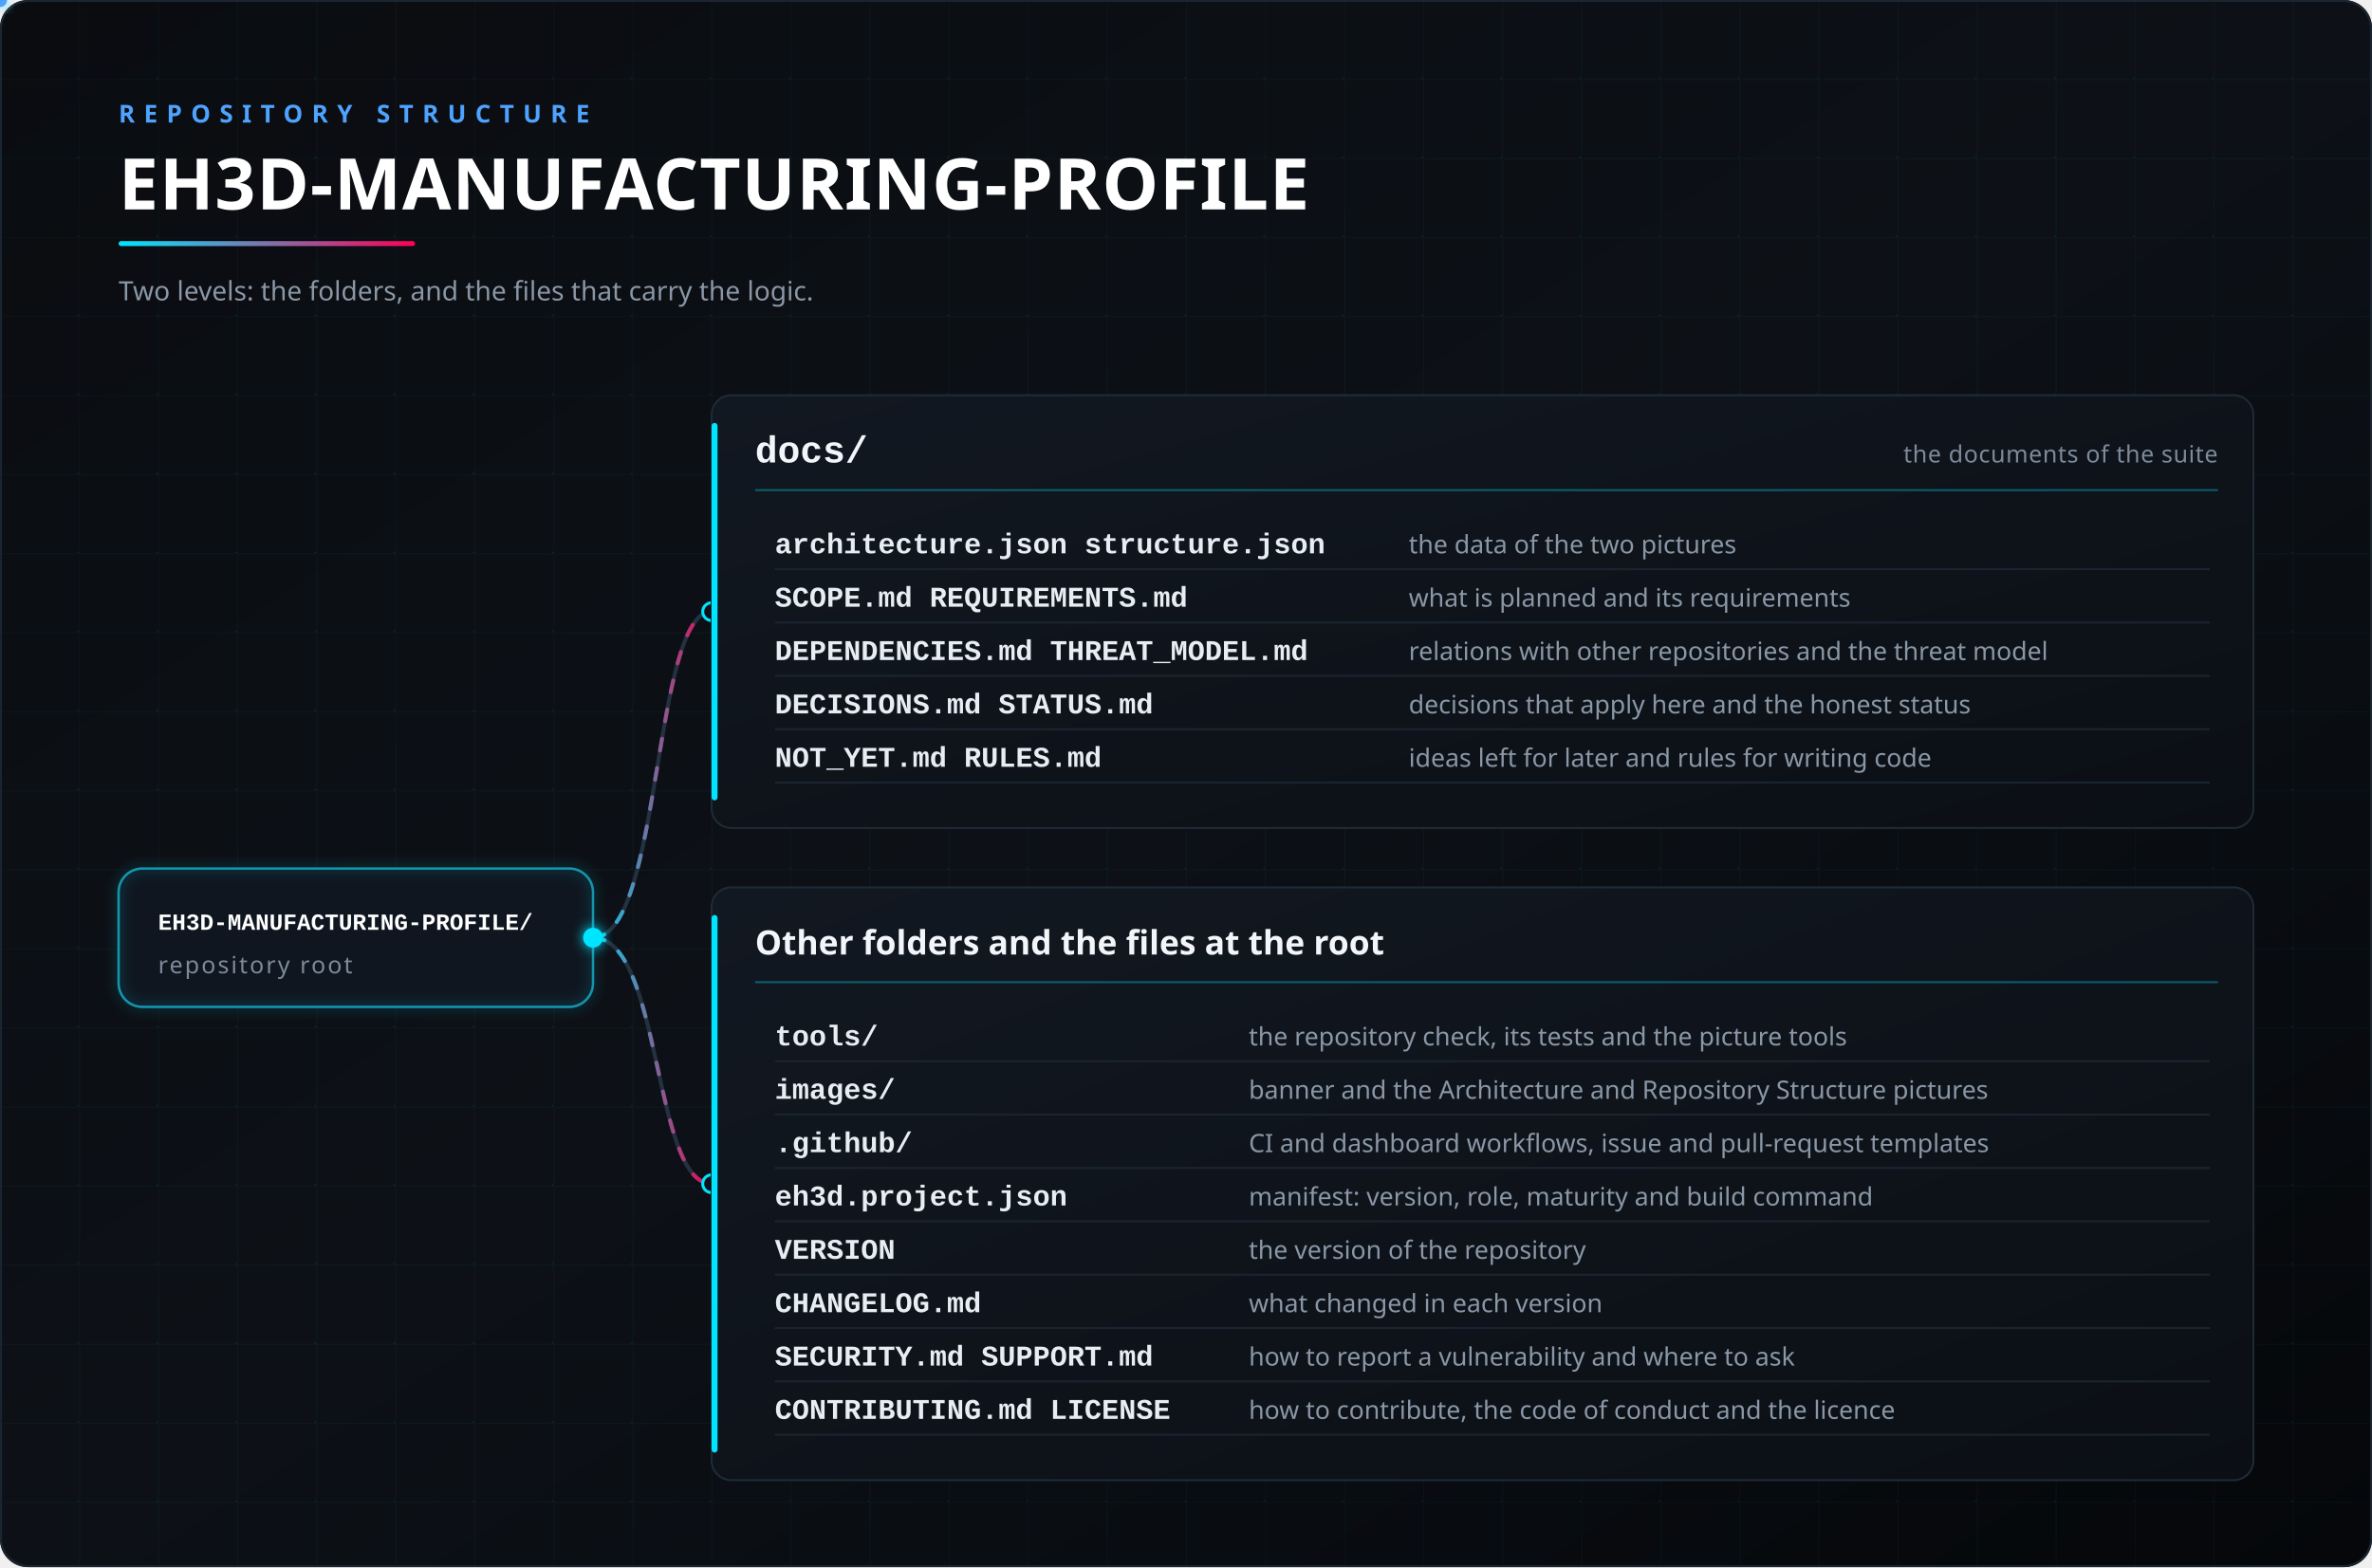
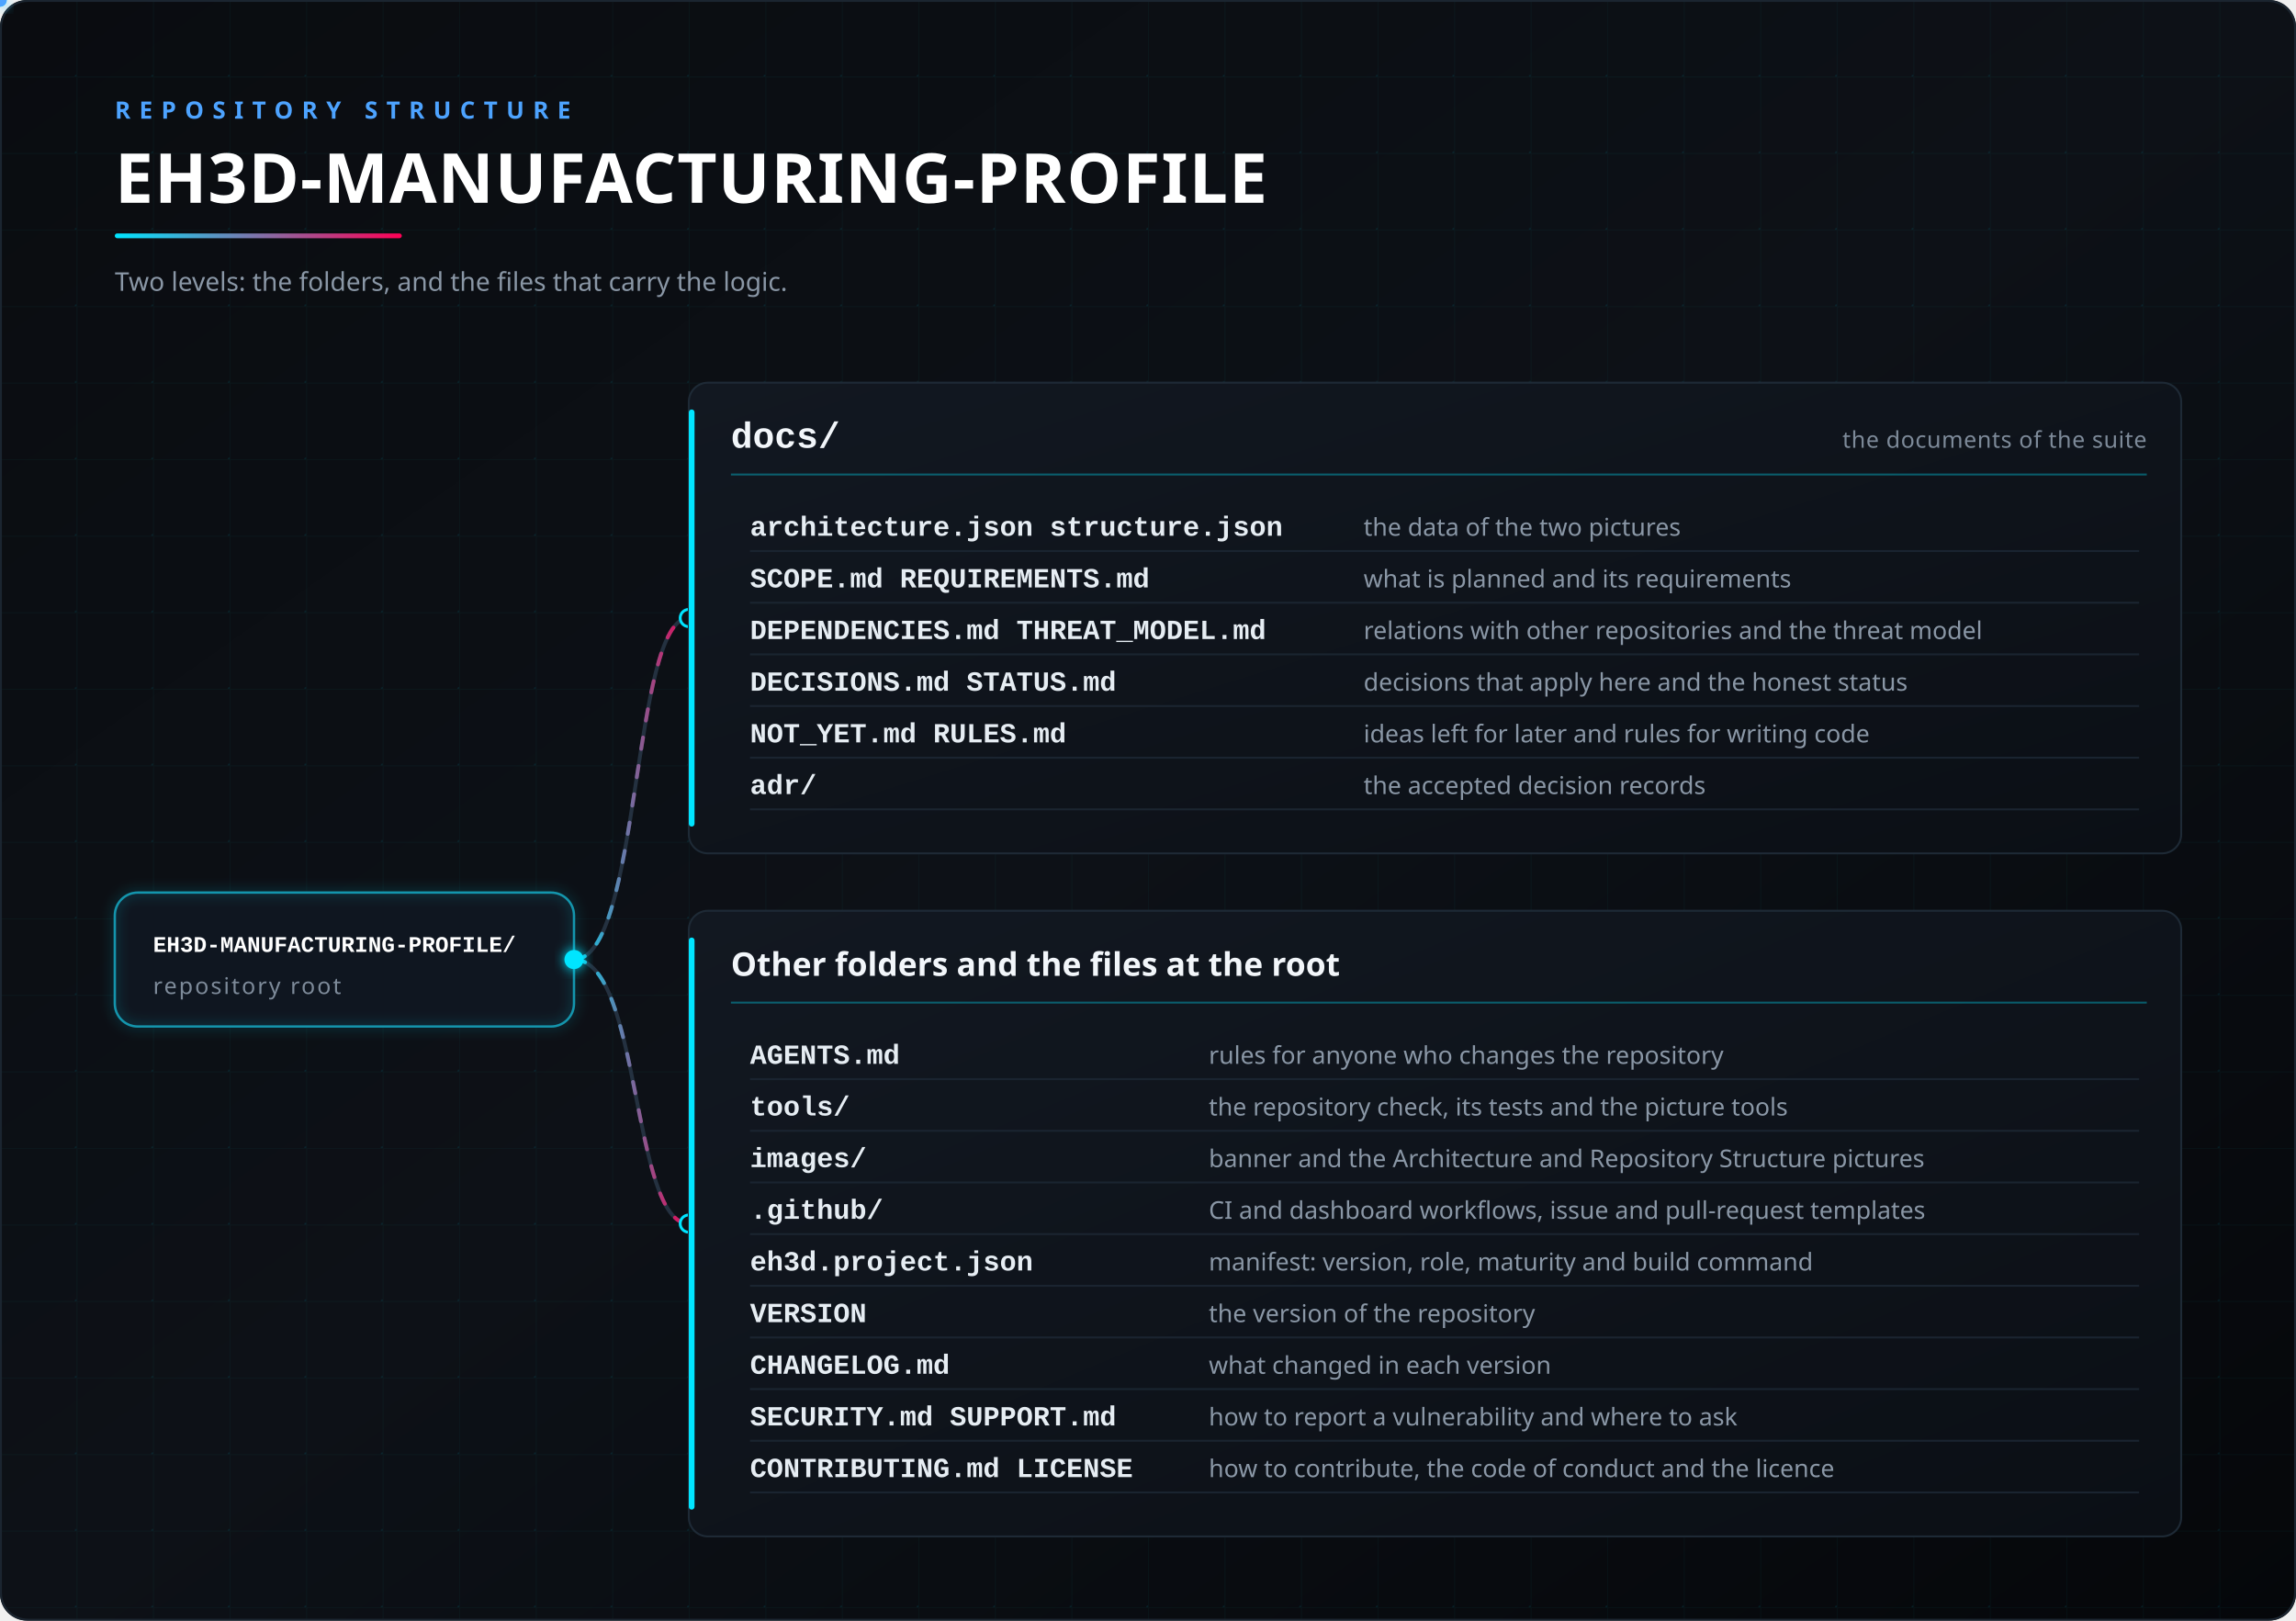
- <svg xmlns="http://www.w3.org/2000/svg" viewBox="0 0 1200 793" width="100%" role="img" aria-labelledby="t d">
+ <svg xmlns="http://www.w3.org/2000/svg" viewBox="0 0 1200 847" width="100%" role="img" aria-labelledby="t d">
  <defs>
    <linearGradient id="bg" x1="0" y1="0" x2="1" y2="1">
      <stop offset="0" stop-color="#0A0C10" />
      <stop offset="0.5" stop-color="#0D1117" />
      <stop offset="1" stop-color="#05070A" />
    </linearGradient>
    <linearGradient id="card" x1="0" y1="0" x2="1" y2="1">
      <stop offset="0" stop-color="#121821" />
      <stop offset="1" stop-color="#0B0F15" />
    </linearGradient>
    <linearGradient id="line" x1="0" y1="0" x2="1" y2="0">
      <stop offset="0" stop-color="#00E5FF" />
      <stop offset="1" stop-color="#FF0055" />
    </linearGradient>
    <filter id="glow" x="-50%" y="-50%" width="200%" height="200%">
      <feGaussianBlur stdDeviation="3" result="b" />
      <feMerge>
        <feMergeNode in="b" />
        <feMergeNode in="SourceGraphic" />
      </feMerge>
    </filter>
    <pattern id="grid" width="40" height="40" patternUnits="userSpaceOnUse">
      <path d="M40 0H0V40" fill="none" stroke="#00E5FF" stroke-opacity="0.035" />
      <circle cx="40" cy="40" r="1" fill="#00E5FF" fill-opacity="0.09" />
    </pattern>
  </defs>
-   <rect width="1200" height="793" rx="14" fill="url(#bg)" />
-   <rect width="1200" height="793" rx="14" fill="url(#grid)" />
-   <rect x="0.5" y="0.5" width="1199" height="792" rx="14" fill="none" stroke="#1B2530" />
+   <rect width="1200" height="847" rx="14" fill="url(#bg)" />
+   <rect width="1200" height="847" rx="14" fill="url(#grid)" />
+   <rect x="0.5" y="0.5" width="1199" height="846" rx="14" fill="none" stroke="#1B2530" />
  <text x="60" y="62" font-family="'Segoe UI','Noto Sans','Noto Sans CJK SC','Microsoft YaHei','Yu Gothic','Helvetica Neue',Helvetica,Arial,sans-serif" font-size="12.5" font-weight="600" fill="#4DA3FF" text-anchor="start" letter-spacing="4.5">REPOSITORY STRUCTURE</text>
  <text x="60" y="106" font-family="'Segoe UI','Noto Sans','Noto Sans CJK SC','Microsoft YaHei','Yu Gothic','Helvetica Neue',Helvetica,Arial,sans-serif" font-size="36" font-weight="700" fill="#FFFFFF" text-anchor="start" letter-spacing="0.5">EH3D-MANUFACTURING-PROFILE</text>
  <rect x="60" y="122" width="150" height="2.5" rx="1.25" fill="url(#line)">
    <animate attributeName="width" values="40;150;150" keyTimes="0;0.4;1" dur="3s" repeatCount="indefinite" />
  </rect>
  <text x="60" y="152" font-family="'Segoe UI','Noto Sans','Noto Sans CJK SC','Microsoft YaHei','Yu Gothic','Helvetica Neue',Helvetica,Arial,sans-serif" font-size="13.5" font-weight="400" fill="#8A97A6" text-anchor="start">Two levels: the folders, and the files that carry the logic.</text>
-   <path id="c0" d="M300,474.5 C335,474.5 330,309.5 360,309.5" fill="none" stroke="#243140" stroke-width="2" />
-   <path d="M300,474.5 C335,474.5 330,309.5 360,309.5" fill="none" stroke="url(#line)" stroke-width="2" stroke-linecap="round" stroke-dasharray="6 9" opacity="0.9">
+   <path id="c0" d="M300,501.5 C335,501.5 330,323 360,323" fill="none" stroke="#243140" stroke-width="2" />
+   <path d="M300,501.5 C335,501.5 330,323 360,323" fill="none" stroke="url(#line)" stroke-width="2" stroke-linecap="round" stroke-dasharray="6 9" opacity="0.9">
    <animate attributeName="stroke-dashoffset" from="0" to="-30" dur="1.6s" repeatCount="indefinite" />
  </path>
-   <circle cx="360" cy="309.5" r="4.5" fill="#0D1117" stroke="#00E5FF" stroke-width="1.5" />
-   <path id="c1" d="M300,474.5 C335,474.5 330,599 360,599" fill="none" stroke="#243140" stroke-width="2" />
-   <path d="M300,474.5 C335,474.5 330,599 360,599" fill="none" stroke="url(#line)" stroke-width="2" stroke-linecap="round" stroke-dasharray="6 9" opacity="0.9">
+   <circle cx="360" cy="323" r="4.5" fill="#0D1117" stroke="#00E5FF" stroke-width="1.5" />
+   <path id="c1" d="M300,501.5 C335,501.5 330,639.5 360,639.5" fill="none" stroke="#243140" stroke-width="2" />
+   <path d="M300,501.5 C335,501.5 330,639.5 360,639.5" fill="none" stroke="url(#line)" stroke-width="2" stroke-linecap="round" stroke-dasharray="6 9" opacity="0.9">
    <animate attributeName="stroke-dashoffset" from="0" to="-30" dur="1.6s" repeatCount="indefinite" />
  </path>
-   <circle cx="360" cy="599" r="4.5" fill="#0D1117" stroke="#00E5FF" stroke-width="1.5" />
+   <circle cx="360" cy="639.5" r="4.5" fill="#0D1117" stroke="#00E5FF" stroke-width="1.5" />
  <circle r="3.5" fill="#00E5FF" filter="url(#glow)">
    <animateMotion dur="3.4s" repeatCount="indefinite">
      <mpath href="#c0" />
    </animateMotion>
  </circle>
  <circle r="3.5" fill="#4DA3FF" filter="url(#glow)">
    <animateMotion dur="4.2s" repeatCount="indefinite">
      <mpath href="#c1" />
    </animateMotion>
  </circle>
-   <rect x="60" y="439.5" width="240" height="70" rx="12" fill="#0F1620" stroke="#2A3A4C" stroke-width="1.2" />
-   <rect x="60" y="439.5" width="240" height="70" rx="12" fill="none" stroke="#00E5FF" stroke-opacity="0.5" stroke-width="1.2" filter="url(#glow)">
+   <rect x="60" y="466.5" width="240" height="70" rx="12" fill="#0F1620" stroke="#2A3A4C" stroke-width="1.2" />
+   <rect x="60" y="466.5" width="240" height="70" rx="12" fill="none" stroke="#00E5FF" stroke-opacity="0.5" stroke-width="1.2" filter="url(#glow)">
    <animate attributeName="stroke-opacity" values="0.15;0.6;0.15" dur="3.6s" repeatCount="indefinite" />
  </rect>
-   <text x="80" y="470.5" font-family="'JetBrains Mono','Cascadia Code','SFMono-Regular',Consolas,'Liberation Mono',monospace" font-size="11.7" font-weight="700" fill="#FFFFFF" text-anchor="start">EH3D-MANUFACTURING-PROFILE/</text>
-   <text x="80" y="492.5" font-family="'Segoe UI','Noto Sans','Noto Sans CJK SC','Microsoft YaHei','Yu Gothic','Helvetica Neue',Helvetica,Arial,sans-serif" font-size="12" font-weight="400" fill="#7D8A99" text-anchor="start" letter-spacing="1">repository root</text>
-   <circle cx="300" cy="474.5" r="5" fill="#00E5FF" filter="url(#glow)" />
-   <rect x="360" y="200" width="780" height="219" rx="10" fill="url(#card)" stroke="#1E2A36" stroke-width="1" />
-   <rect x="360" y="214" width="3" height="191" rx="1.5" fill="#00E5FF">
+   <text x="80" y="497.5" font-family="'JetBrains Mono','Cascadia Code','SFMono-Regular',Consolas,'Liberation Mono',monospace" font-size="11.7" font-weight="700" fill="#FFFFFF" text-anchor="start">EH3D-MANUFACTURING-PROFILE/</text>
+   <text x="80" y="519.5" font-family="'Segoe UI','Noto Sans','Noto Sans CJK SC','Microsoft YaHei','Yu Gothic','Helvetica Neue',Helvetica,Arial,sans-serif" font-size="12" font-weight="400" fill="#7D8A99" text-anchor="start" letter-spacing="1">repository root</text>
+   <circle cx="300" cy="501.5" r="5" fill="#00E5FF" filter="url(#glow)" />
+   <rect x="360" y="200" width="780" height="246" rx="10" fill="url(#card)" stroke="#1E2A36" stroke-width="1" />
+   <rect x="360" y="214" width="3" height="218" rx="1.5" fill="#00E5FF">
    <animate attributeName="opacity" values="0.55;1;0.55" dur="4s" begin="0s" repeatCount="indefinite" />
  </rect>
  <text x="382" y="234" font-family="'JetBrains Mono','Cascadia Code','SFMono-Regular',Consolas,'Liberation Mono',monospace" font-size="19" font-weight="700" fill="#F2F6FA" text-anchor="start">docs/</text>
  <text x="1122" y="234" font-family="'Segoe UI','Noto Sans','Noto Sans CJK SC','Microsoft YaHei','Yu Gothic','Helvetica Neue',Helvetica,Arial,sans-serif" font-size="12" font-weight="400" fill="#7D8A99" text-anchor="end" letter-spacing="0.3">the documents of the suite</text>
  <line x1="382" y1="248" x2="1122" y2="248" stroke="#00E5FF" stroke-opacity="0.35" stroke-width="1" />
  <text x="392" y="280" font-family="'JetBrains Mono','Cascadia Code','SFMono-Regular',Consolas,'Liberation Mono',monospace" font-size="14.5" font-weight="600" fill="#E6EDF3" text-anchor="start">architecture.json  structure.json</text>
  <text x="712.67" y="280" font-family="'Segoe UI','Noto Sans','Noto Sans CJK SC','Microsoft YaHei','Yu Gothic','Helvetica Neue',Helvetica,Arial,sans-serif" font-size="12.8" font-weight="400" fill="#8A97A6" text-anchor="start">the data of the two pictures</text>
  <line x1="392" y1="288" x2="1118" y2="288" stroke="#1A2430" stroke-width="1" />
  <text x="392" y="307" font-family="'JetBrains Mono','Cascadia Code','SFMono-Regular',Consolas,'Liberation Mono',monospace" font-size="14.5" font-weight="600" fill="#E6EDF3" text-anchor="start">SCOPE.md  REQUIREMENTS.md</text>
  <text x="712.67" y="307" font-family="'Segoe UI','Noto Sans','Noto Sans CJK SC','Microsoft YaHei','Yu Gothic','Helvetica Neue',Helvetica,Arial,sans-serif" font-size="12.8" font-weight="400" fill="#8A97A6" text-anchor="start">what is planned and its requirements</text>
  <line x1="392" y1="315" x2="1118" y2="315" stroke="#1A2430" stroke-width="1" />
  <text x="392" y="334" font-family="'JetBrains Mono','Cascadia Code','SFMono-Regular',Consolas,'Liberation Mono',monospace" font-size="14.5" font-weight="600" fill="#E6EDF3" text-anchor="start">DEPENDENCIES.md  THREAT_MODEL.md</text>
  <text x="712.67" y="334" font-family="'Segoe UI','Noto Sans','Noto Sans CJK SC','Microsoft YaHei','Yu Gothic','Helvetica Neue',Helvetica,Arial,sans-serif" font-size="12.8" font-weight="400" fill="#8A97A6" text-anchor="start">relations with other repositories and the threat model</text>
  <line x1="392" y1="342" x2="1118" y2="342" stroke="#1A2430" stroke-width="1" />
  <text x="392" y="361" font-family="'JetBrains Mono','Cascadia Code','SFMono-Regular',Consolas,'Liberation Mono',monospace" font-size="14.5" font-weight="600" fill="#E6EDF3" text-anchor="start">DECISIONS.md  STATUS.md</text>
  <text x="712.67" y="361" font-family="'Segoe UI','Noto Sans','Noto Sans CJK SC','Microsoft YaHei','Yu Gothic','Helvetica Neue',Helvetica,Arial,sans-serif" font-size="12.8" font-weight="400" fill="#8A97A6" text-anchor="start">decisions that apply here and the honest status</text>
  <line x1="392" y1="369" x2="1118" y2="369" stroke="#1A2430" stroke-width="1" />
  <text x="392" y="388" font-family="'JetBrains Mono','Cascadia Code','SFMono-Regular',Consolas,'Liberation Mono',monospace" font-size="14.5" font-weight="600" fill="#E6EDF3" text-anchor="start">NOT_YET.md  RULES.md</text>
  <text x="712.67" y="388" font-family="'Segoe UI','Noto Sans','Noto Sans CJK SC','Microsoft YaHei','Yu Gothic','Helvetica Neue',Helvetica,Arial,sans-serif" font-size="12.8" font-weight="400" fill="#8A97A6" text-anchor="start">ideas left for later and rules for writing code</text>
  <line x1="392" y1="396" x2="1118" y2="396" stroke="#1A2430" stroke-width="1" />
-   <rect x="360" y="449" width="780" height="300" rx="10" fill="url(#card)" stroke="#1E2A36" stroke-width="1" />
-   <rect x="360" y="463" width="3" height="272" rx="1.5" fill="#00E5FF">
+   <text x="392" y="415" font-family="'JetBrains Mono','Cascadia Code','SFMono-Regular',Consolas,'Liberation Mono',monospace" font-size="14.5" font-weight="600" fill="#E6EDF3" text-anchor="start">adr/</text>
+   <text x="712.67" y="415" font-family="'Segoe UI','Noto Sans','Noto Sans CJK SC','Microsoft YaHei','Yu Gothic','Helvetica Neue',Helvetica,Arial,sans-serif" font-size="12.8" font-weight="400" fill="#8A97A6" text-anchor="start">the accepted decision records</text>
+   <line x1="392" y1="423" x2="1118" y2="423" stroke="#1A2430" stroke-width="1" />
+   <rect x="360" y="476" width="780" height="327" rx="10" fill="url(#card)" stroke="#1E2A36" stroke-width="1" />
+   <rect x="360" y="490" width="3" height="299" rx="1.5" fill="#00E5FF">
    <animate attributeName="opacity" values="0.55;1;0.55" dur="4s" begin="0.6s" repeatCount="indefinite" />
  </rect>
-   <text x="382" y="483" font-family="'Segoe UI','Noto Sans','Noto Sans CJK SC','Microsoft YaHei','Yu Gothic','Helvetica Neue',Helvetica,Arial,sans-serif" font-size="17" font-weight="700" fill="#F2F6FA" text-anchor="start">Other folders and the files at the root</text>
-   <line x1="382" y1="497" x2="1122" y2="497" stroke="#00E5FF" stroke-opacity="0.35" stroke-width="1" />
-   <text x="392" y="529" font-family="'JetBrains Mono','Cascadia Code','SFMono-Regular',Consolas,'Liberation Mono',monospace" font-size="14.5" font-weight="600" fill="#E6EDF3" text-anchor="start">tools/</text>
-   <text x="631.76" y="529" font-family="'Segoe UI','Noto Sans','Noto Sans CJK SC','Microsoft YaHei','Yu Gothic','Helvetica Neue',Helvetica,Arial,sans-serif" font-size="12.8" font-weight="400" fill="#8A97A6" text-anchor="start">the repository check, its tests and the picture tools</text>
-   <line x1="392" y1="537" x2="1118" y2="537" stroke="#1A2430" stroke-width="1" />
-   <text x="392" y="556" font-family="'JetBrains Mono','Cascadia Code','SFMono-Regular',Consolas,'Liberation Mono',monospace" font-size="14.5" font-weight="600" fill="#E6EDF3" text-anchor="start">images/</text>
-   <text x="631.76" y="556" font-family="'Segoe UI','Noto Sans','Noto Sans CJK SC','Microsoft YaHei','Yu Gothic','Helvetica Neue',Helvetica,Arial,sans-serif" font-size="12.8" font-weight="400" fill="#8A97A6" text-anchor="start">banner and the Architecture and Repository Structure pictures</text>
+   <text x="382" y="510" font-family="'Segoe UI','Noto Sans','Noto Sans CJK SC','Microsoft YaHei','Yu Gothic','Helvetica Neue',Helvetica,Arial,sans-serif" font-size="17" font-weight="700" fill="#F2F6FA" text-anchor="start">Other folders and the files at the root</text>
+   <line x1="382" y1="524" x2="1122" y2="524" stroke="#00E5FF" stroke-opacity="0.35" stroke-width="1" />
+   <text x="392" y="556" font-family="'JetBrains Mono','Cascadia Code','SFMono-Regular',Consolas,'Liberation Mono',monospace" font-size="14.5" font-weight="600" fill="#E6EDF3" text-anchor="start">AGENTS.md</text>
+   <text x="631.76" y="556" font-family="'Segoe UI','Noto Sans','Noto Sans CJK SC','Microsoft YaHei','Yu Gothic','Helvetica Neue',Helvetica,Arial,sans-serif" font-size="12.8" font-weight="400" fill="#8A97A6" text-anchor="start">rules for anyone who changes the repository</text>
  <line x1="392" y1="564" x2="1118" y2="564" stroke="#1A2430" stroke-width="1" />
-   <text x="392" y="583" font-family="'JetBrains Mono','Cascadia Code','SFMono-Regular',Consolas,'Liberation Mono',monospace" font-size="14.5" font-weight="600" fill="#E6EDF3" text-anchor="start">.github/</text>
-   <text x="631.76" y="583" font-family="'Segoe UI','Noto Sans','Noto Sans CJK SC','Microsoft YaHei','Yu Gothic','Helvetica Neue',Helvetica,Arial,sans-serif" font-size="12.8" font-weight="400" fill="#8A97A6" text-anchor="start">CI and dashboard workflows, issue and pull-request templates</text>
+   <text x="392" y="583" font-family="'JetBrains Mono','Cascadia Code','SFMono-Regular',Consolas,'Liberation Mono',monospace" font-size="14.5" font-weight="600" fill="#E6EDF3" text-anchor="start">tools/</text>
+   <text x="631.76" y="583" font-family="'Segoe UI','Noto Sans','Noto Sans CJK SC','Microsoft YaHei','Yu Gothic','Helvetica Neue',Helvetica,Arial,sans-serif" font-size="12.8" font-weight="400" fill="#8A97A6" text-anchor="start">the repository check, its tests and the picture tools</text>
  <line x1="392" y1="591" x2="1118" y2="591" stroke="#1A2430" stroke-width="1" />
-   <text x="392" y="610" font-family="'JetBrains Mono','Cascadia Code','SFMono-Regular',Consolas,'Liberation Mono',monospace" font-size="14.5" font-weight="600" fill="#E6EDF3" text-anchor="start">eh3d.project.json</text>
-   <text x="631.76" y="610" font-family="'Segoe UI','Noto Sans','Noto Sans CJK SC','Microsoft YaHei','Yu Gothic','Helvetica Neue',Helvetica,Arial,sans-serif" font-size="12.8" font-weight="400" fill="#8A97A6" text-anchor="start">manifest: version, role, maturity and build command</text>
+   <text x="392" y="610" font-family="'JetBrains Mono','Cascadia Code','SFMono-Regular',Consolas,'Liberation Mono',monospace" font-size="14.5" font-weight="600" fill="#E6EDF3" text-anchor="start">images/</text>
+   <text x="631.76" y="610" font-family="'Segoe UI','Noto Sans','Noto Sans CJK SC','Microsoft YaHei','Yu Gothic','Helvetica Neue',Helvetica,Arial,sans-serif" font-size="12.8" font-weight="400" fill="#8A97A6" text-anchor="start">banner and the Architecture and Repository Structure pictures</text>
  <line x1="392" y1="618" x2="1118" y2="618" stroke="#1A2430" stroke-width="1" />
-   <text x="392" y="637" font-family="'JetBrains Mono','Cascadia Code','SFMono-Regular',Consolas,'Liberation Mono',monospace" font-size="14.5" font-weight="600" fill="#E6EDF3" text-anchor="start">VERSION</text>
-   <text x="631.76" y="637" font-family="'Segoe UI','Noto Sans','Noto Sans CJK SC','Microsoft YaHei','Yu Gothic','Helvetica Neue',Helvetica,Arial,sans-serif" font-size="12.8" font-weight="400" fill="#8A97A6" text-anchor="start">the version of the repository</text>
+   <text x="392" y="637" font-family="'JetBrains Mono','Cascadia Code','SFMono-Regular',Consolas,'Liberation Mono',monospace" font-size="14.5" font-weight="600" fill="#E6EDF3" text-anchor="start">.github/</text>
+   <text x="631.76" y="637" font-family="'Segoe UI','Noto Sans','Noto Sans CJK SC','Microsoft YaHei','Yu Gothic','Helvetica Neue',Helvetica,Arial,sans-serif" font-size="12.8" font-weight="400" fill="#8A97A6" text-anchor="start">CI and dashboard workflows, issue and pull-request templates</text>
  <line x1="392" y1="645" x2="1118" y2="645" stroke="#1A2430" stroke-width="1" />
-   <text x="392" y="664" font-family="'JetBrains Mono','Cascadia Code','SFMono-Regular',Consolas,'Liberation Mono',monospace" font-size="14.5" font-weight="600" fill="#E6EDF3" text-anchor="start">CHANGELOG.md</text>
-   <text x="631.76" y="664" font-family="'Segoe UI','Noto Sans','Noto Sans CJK SC','Microsoft YaHei','Yu Gothic','Helvetica Neue',Helvetica,Arial,sans-serif" font-size="12.8" font-weight="400" fill="#8A97A6" text-anchor="start">what changed in each version</text>
+   <text x="392" y="664" font-family="'JetBrains Mono','Cascadia Code','SFMono-Regular',Consolas,'Liberation Mono',monospace" font-size="14.5" font-weight="600" fill="#E6EDF3" text-anchor="start">eh3d.project.json</text>
+   <text x="631.76" y="664" font-family="'Segoe UI','Noto Sans','Noto Sans CJK SC','Microsoft YaHei','Yu Gothic','Helvetica Neue',Helvetica,Arial,sans-serif" font-size="12.8" font-weight="400" fill="#8A97A6" text-anchor="start">manifest: version, role, maturity and build command</text>
  <line x1="392" y1="672" x2="1118" y2="672" stroke="#1A2430" stroke-width="1" />
-   <text x="392" y="691" font-family="'JetBrains Mono','Cascadia Code','SFMono-Regular',Consolas,'Liberation Mono',monospace" font-size="14.5" font-weight="600" fill="#E6EDF3" text-anchor="start">SECURITY.md  SUPPORT.md</text>
-   <text x="631.76" y="691" font-family="'Segoe UI','Noto Sans','Noto Sans CJK SC','Microsoft YaHei','Yu Gothic','Helvetica Neue',Helvetica,Arial,sans-serif" font-size="12.8" font-weight="400" fill="#8A97A6" text-anchor="start">how to report a vulnerability and where to ask</text>
+   <text x="392" y="691" font-family="'JetBrains Mono','Cascadia Code','SFMono-Regular',Consolas,'Liberation Mono',monospace" font-size="14.5" font-weight="600" fill="#E6EDF3" text-anchor="start">VERSION</text>
+   <text x="631.76" y="691" font-family="'Segoe UI','Noto Sans','Noto Sans CJK SC','Microsoft YaHei','Yu Gothic','Helvetica Neue',Helvetica,Arial,sans-serif" font-size="12.8" font-weight="400" fill="#8A97A6" text-anchor="start">the version of the repository</text>
  <line x1="392" y1="699" x2="1118" y2="699" stroke="#1A2430" stroke-width="1" />
-   <text x="392" y="718" font-family="'JetBrains Mono','Cascadia Code','SFMono-Regular',Consolas,'Liberation Mono',monospace" font-size="14.5" font-weight="600" fill="#E6EDF3" text-anchor="start">CONTRIBUTING.md  LICENSE</text>
-   <text x="631.76" y="718" font-family="'Segoe UI','Noto Sans','Noto Sans CJK SC','Microsoft YaHei','Yu Gothic','Helvetica Neue',Helvetica,Arial,sans-serif" font-size="12.8" font-weight="400" fill="#8A97A6" text-anchor="start">how to contribute, the code of conduct and the licence</text>
+   <text x="392" y="718" font-family="'JetBrains Mono','Cascadia Code','SFMono-Regular',Consolas,'Liberation Mono',monospace" font-size="14.5" font-weight="600" fill="#E6EDF3" text-anchor="start">CHANGELOG.md</text>
+   <text x="631.76" y="718" font-family="'Segoe UI','Noto Sans','Noto Sans CJK SC','Microsoft YaHei','Yu Gothic','Helvetica Neue',Helvetica,Arial,sans-serif" font-size="12.8" font-weight="400" fill="#8A97A6" text-anchor="start">what changed in each version</text>
  <line x1="392" y1="726" x2="1118" y2="726" stroke="#1A2430" stroke-width="1" />
+   <text x="392" y="745" font-family="'JetBrains Mono','Cascadia Code','SFMono-Regular',Consolas,'Liberation Mono',monospace" font-size="14.5" font-weight="600" fill="#E6EDF3" text-anchor="start">SECURITY.md  SUPPORT.md</text>
+   <text x="631.76" y="745" font-family="'Segoe UI','Noto Sans','Noto Sans CJK SC','Microsoft YaHei','Yu Gothic','Helvetica Neue',Helvetica,Arial,sans-serif" font-size="12.8" font-weight="400" fill="#8A97A6" text-anchor="start">how to report a vulnerability and where to ask</text>
+   <line x1="392" y1="753" x2="1118" y2="753" stroke="#1A2430" stroke-width="1" />
+   <text x="392" y="772" font-family="'JetBrains Mono','Cascadia Code','SFMono-Regular',Consolas,'Liberation Mono',monospace" font-size="14.5" font-weight="600" fill="#E6EDF3" text-anchor="start">CONTRIBUTING.md  LICENSE</text>
+   <text x="631.76" y="772" font-family="'Segoe UI','Noto Sans','Noto Sans CJK SC','Microsoft YaHei','Yu Gothic','Helvetica Neue',Helvetica,Arial,sans-serif" font-size="12.8" font-weight="400" fill="#8A97A6" text-anchor="start">how to contribute, the code of conduct and the licence</text>
+   <line x1="392" y1="780" x2="1118" y2="780" stroke="#1A2430" stroke-width="1" />
</svg>
